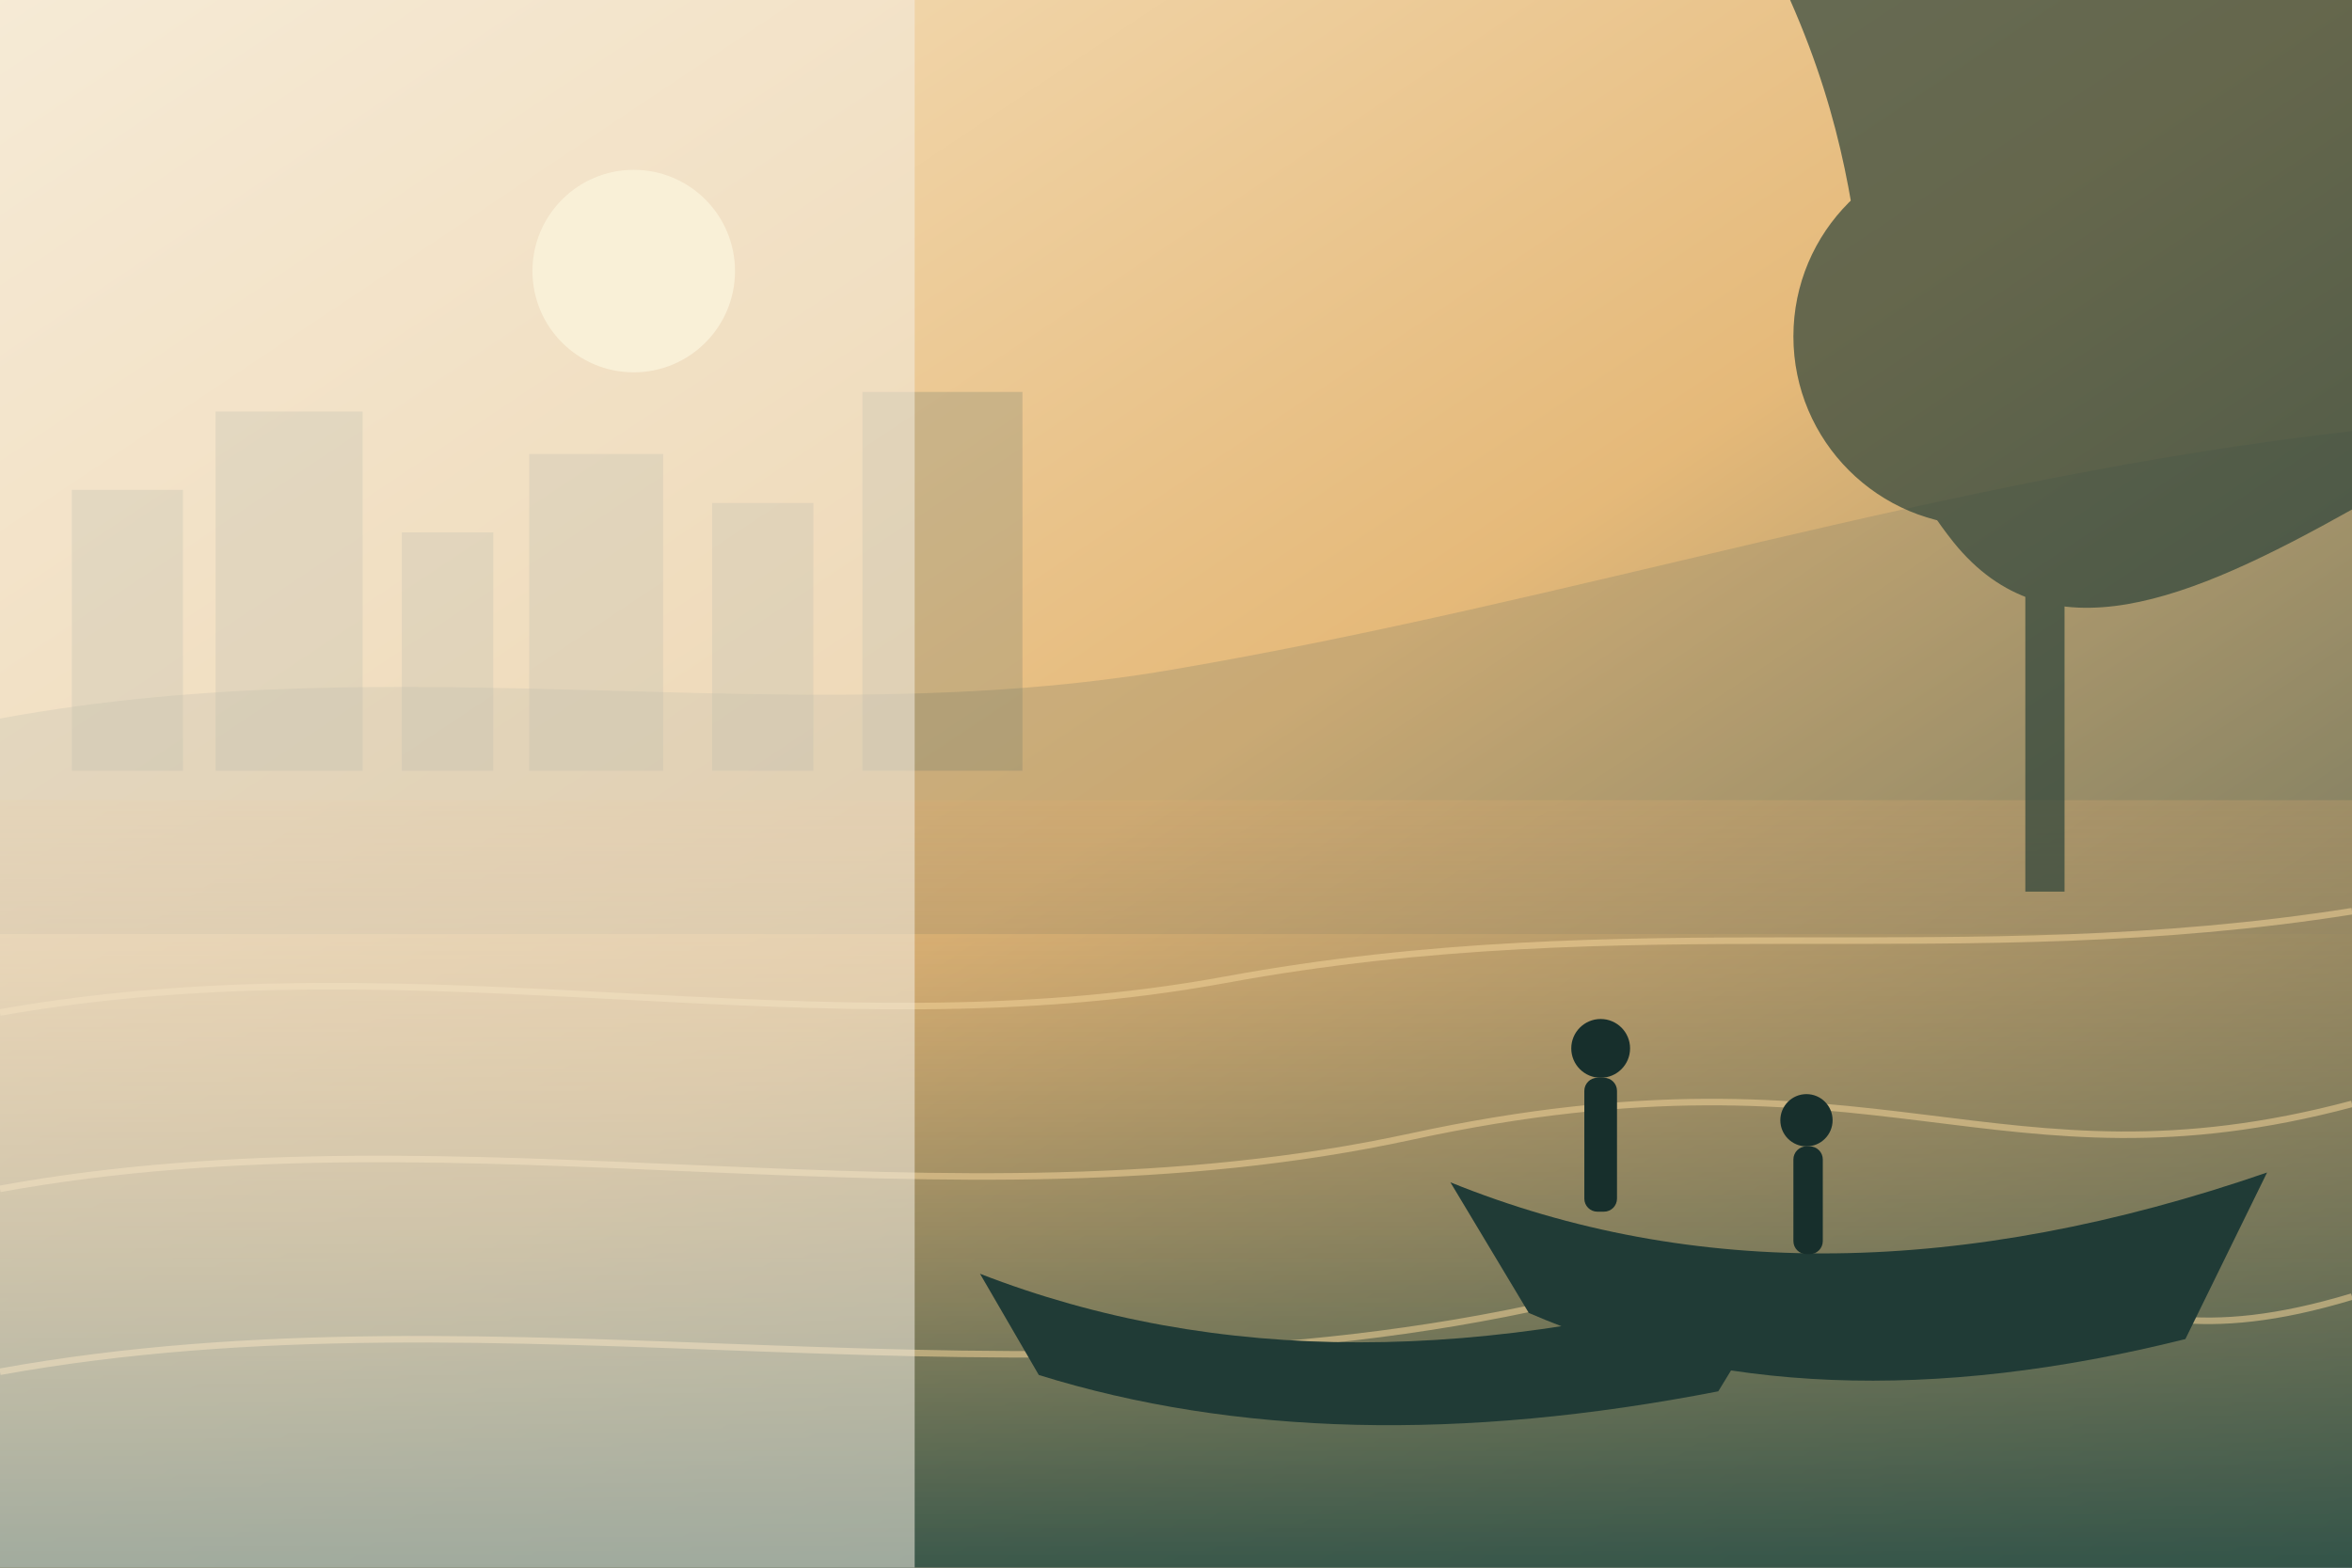
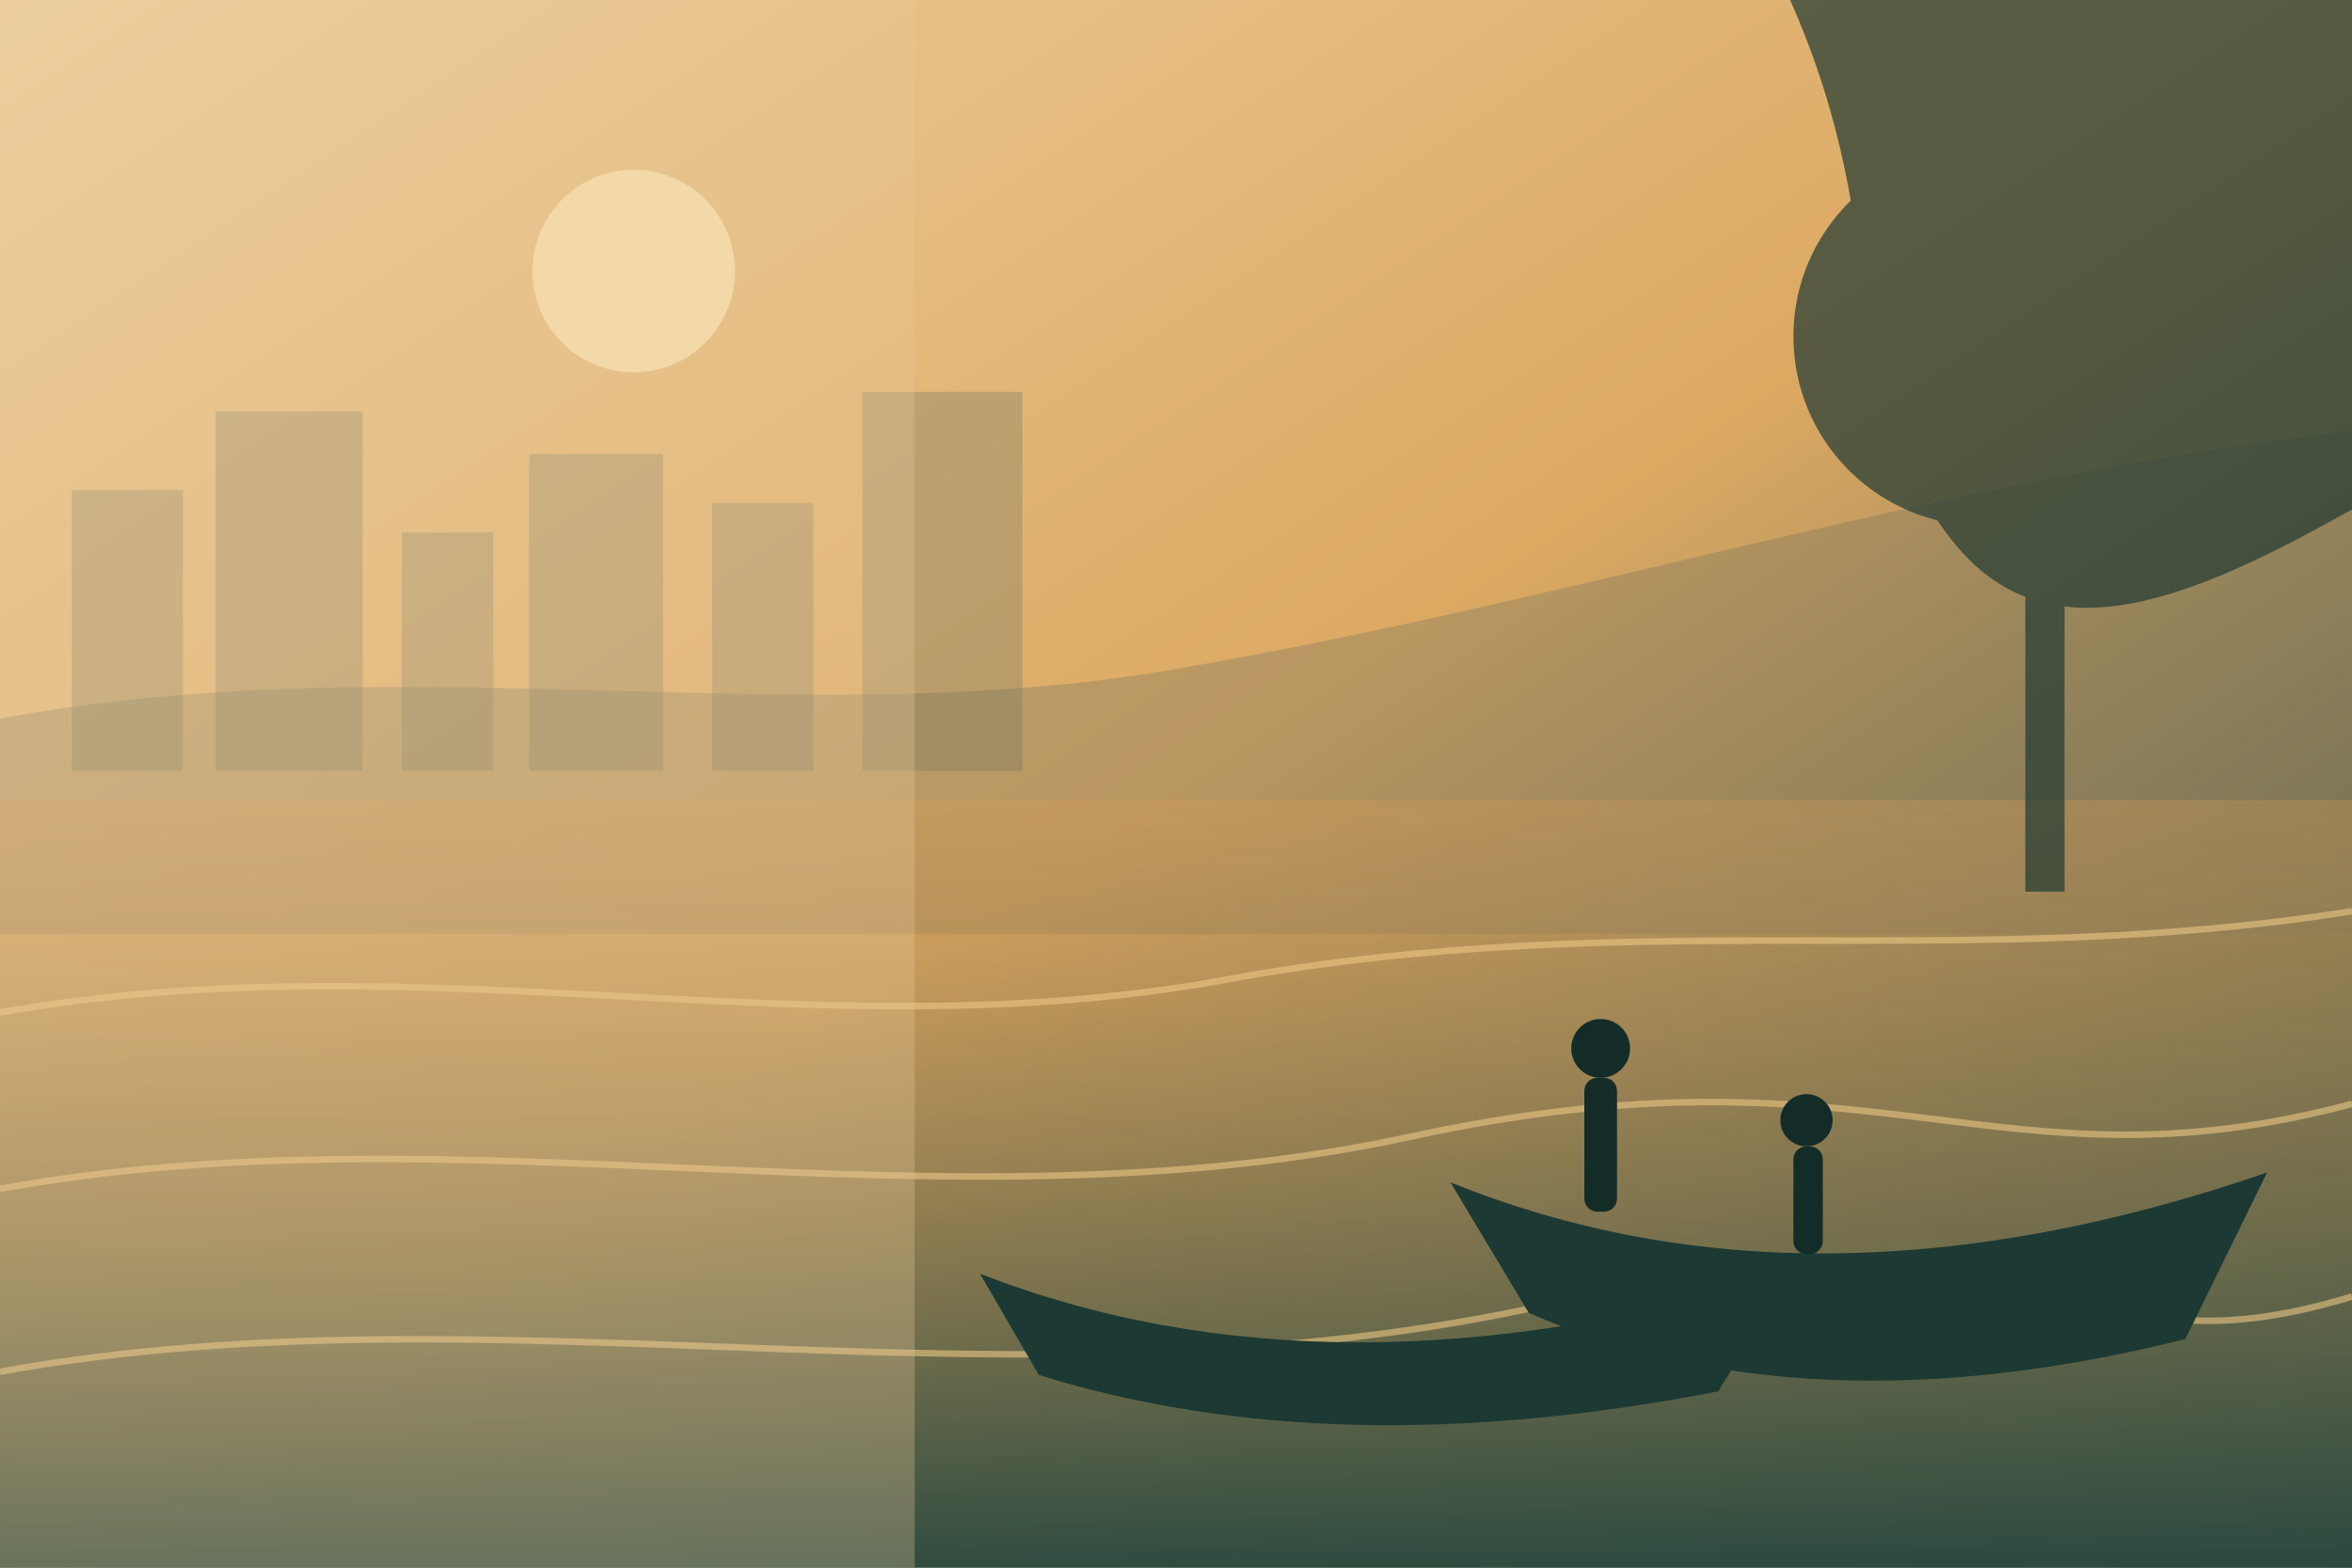
<svg xmlns="http://www.w3.org/2000/svg" viewBox="0 0 720 480" preserveAspectRatio="xMidYMid slice">
  <defs>
    <linearGradient id="a" x1="0" y1="0" x2="1" y2="1">
-       <stop stop-color="#f8e6c6" />
-       <stop offset=".5" stop-color="#e5b979" />
-       <stop offset="1" stop-color="#415a50" />
+       <stop stop-color="#efd09e" />
+       <stop offset=".5" stop-color="#dca963" />
+       <stop offset="1" stop-color="#355047" />
    </linearGradient>
    <linearGradient id="w" x1="0" y1="0" x2="0" y2="1">
-       <stop stop-color="#dca96d" stop-opacity=".25" />
-       <stop offset="1" stop-color="#315348" stop-opacity=".92" />
+       <stop stop-color="#d39b57" stop-opacity=".34" />
+       <stop offset="1" stop-color="#28483f" stop-opacity=".94" />
    </linearGradient>
  </defs>
  <rect width="720" height="480" fill="url(#a)" />
-   <circle cx="194" cy="83" r="31" fill="#fff2c9" />
-   <g fill="#7d826e" opacity=".30">
+   <circle cx="194" cy="83" r="31" fill="#f7dfad" />
+   <g fill="#727765" opacity=".34">
    <rect x="22" y="150" width="34" height="86" />
    <rect x="66" y="126" width="45" height="110" />
    <rect x="123" y="163" width="28" height="73" />
    <rect x="162" y="139" width="41" height="97" />
    <rect x="218" y="154" width="31" height="82" />
    <rect x="264" y="120" width="49" height="116" />
  </g>
-   <path d="M0 220 C125 197 243 225 359 205 C482 184 596 146 720 132 L720 286 L0 286Z" fill="#747663" opacity=".25" />
+   <path d="M0 220 C125 197 243 225 359 205 C482 184 596 146 720 132 L720 286 L0 286Z" fill="#686c5c" opacity=".30" />
  <rect y="245" width="720" height="235" fill="url(#w)" />
-   <g stroke="#f0d198" opacity=".55" fill="none" stroke-width="2">
+   <g stroke="#edc885" opacity=".58" fill="none" stroke-width="2">
    <path d="M0 310 C130 287 250 323 375 300 S600 298 720 279" />
    <path d="M0 364 C143 338 289 379 432 348 S611 367 720 338" />
    <path d="M0 420 C155 392 312 436 476 399 S627 425 720 397" />
  </g>
-   <g fill="#203b36">
+   <g fill="#1d3933">
    <path d="M300 390 Q408 432 548 390 L526 426 Q408 449 318 421Z" />
    <path d="M444 362 Q555 407 694 359 L669 410 Q553 439 468 402Z" />
  </g>
-   <g fill="#172f2c">
+   <g fill="#142c28">
    <circle cx="490" cy="321" r="9" />
    <rect x="485" y="330" width="10" height="41" rx="4" />
    <circle cx="553" cy="343" r="8" />
    <rect x="549" y="351" width="9" height="33" rx="4" />
  </g>
-   <g fill="#294137" opacity=".68">
+   <g fill="#243c33" opacity=".72">
    <path d="M548 0 C582 77 559 117 598 166 C627 202 670 184 720 156 L720 0Z" />
    <circle cx="607" cy="103" r="58" />
    <circle cx="668" cy="118" r="54" />
    <rect x="620" y="124" width="12" height="149" />
  </g>
-   <rect width="280" height="480" fill="#f4eee4" opacity=".54" />
+   <rect width="280" height="480" fill="#e6c99b" opacity=".30" />
</svg>
